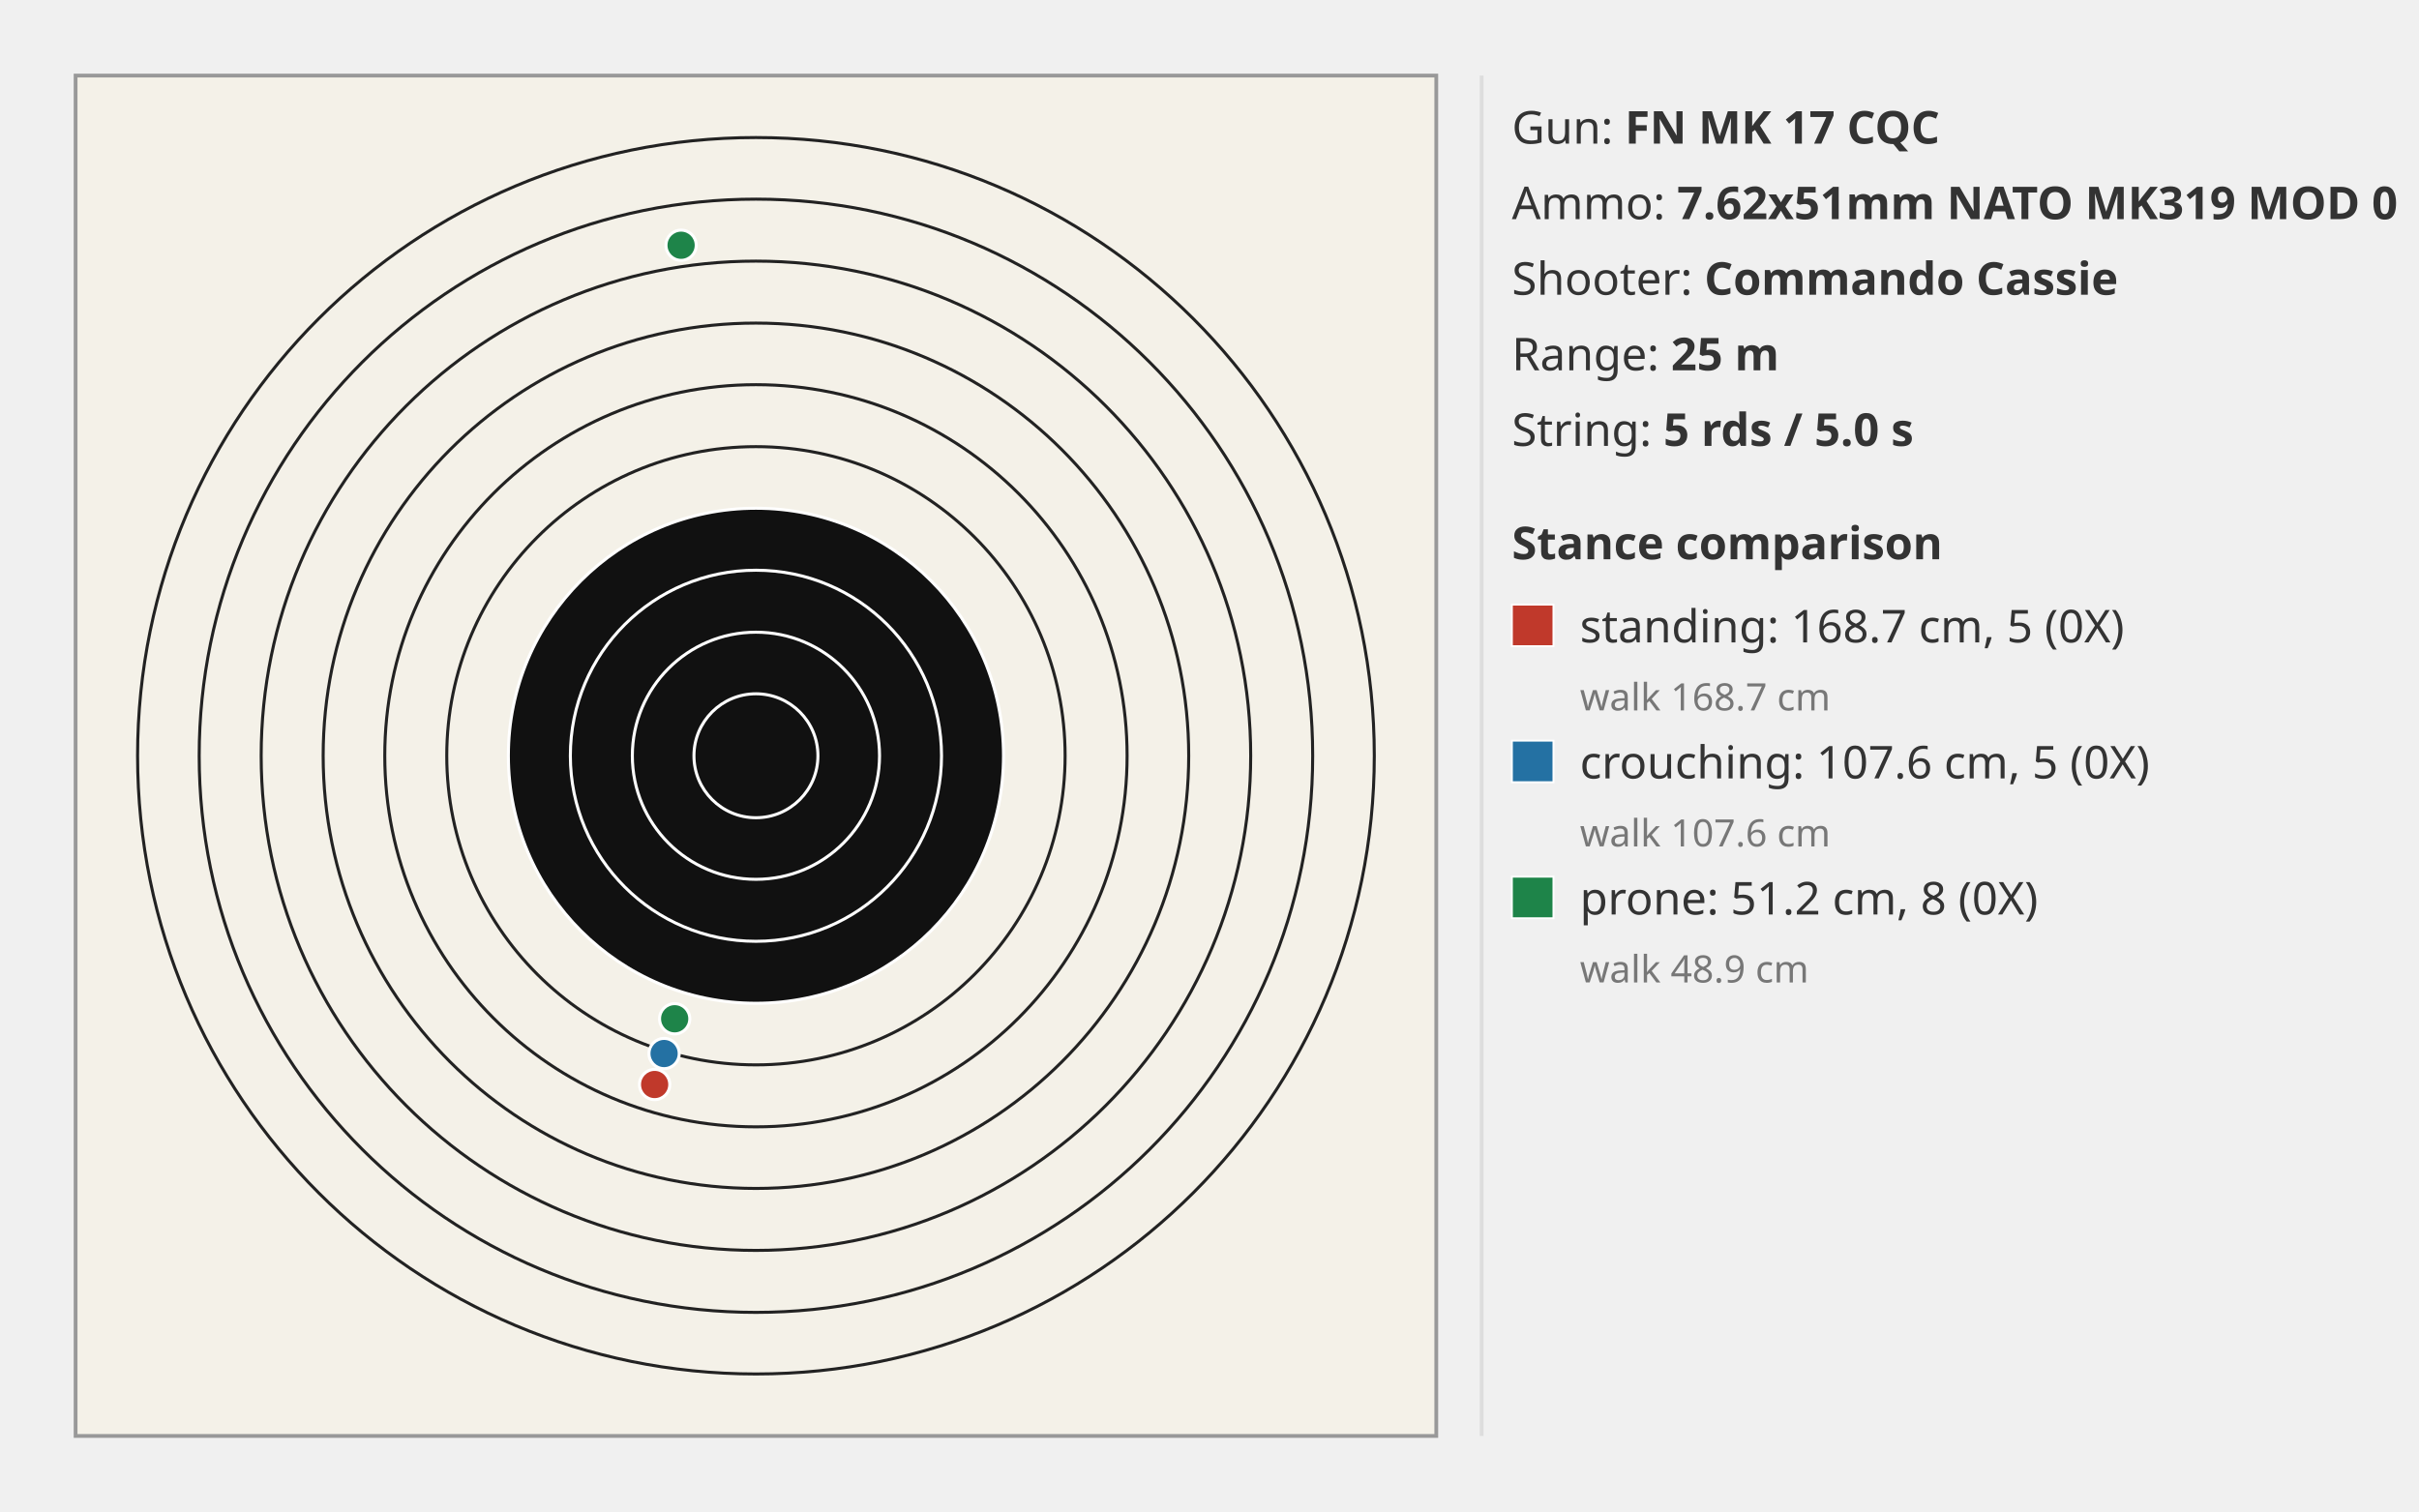
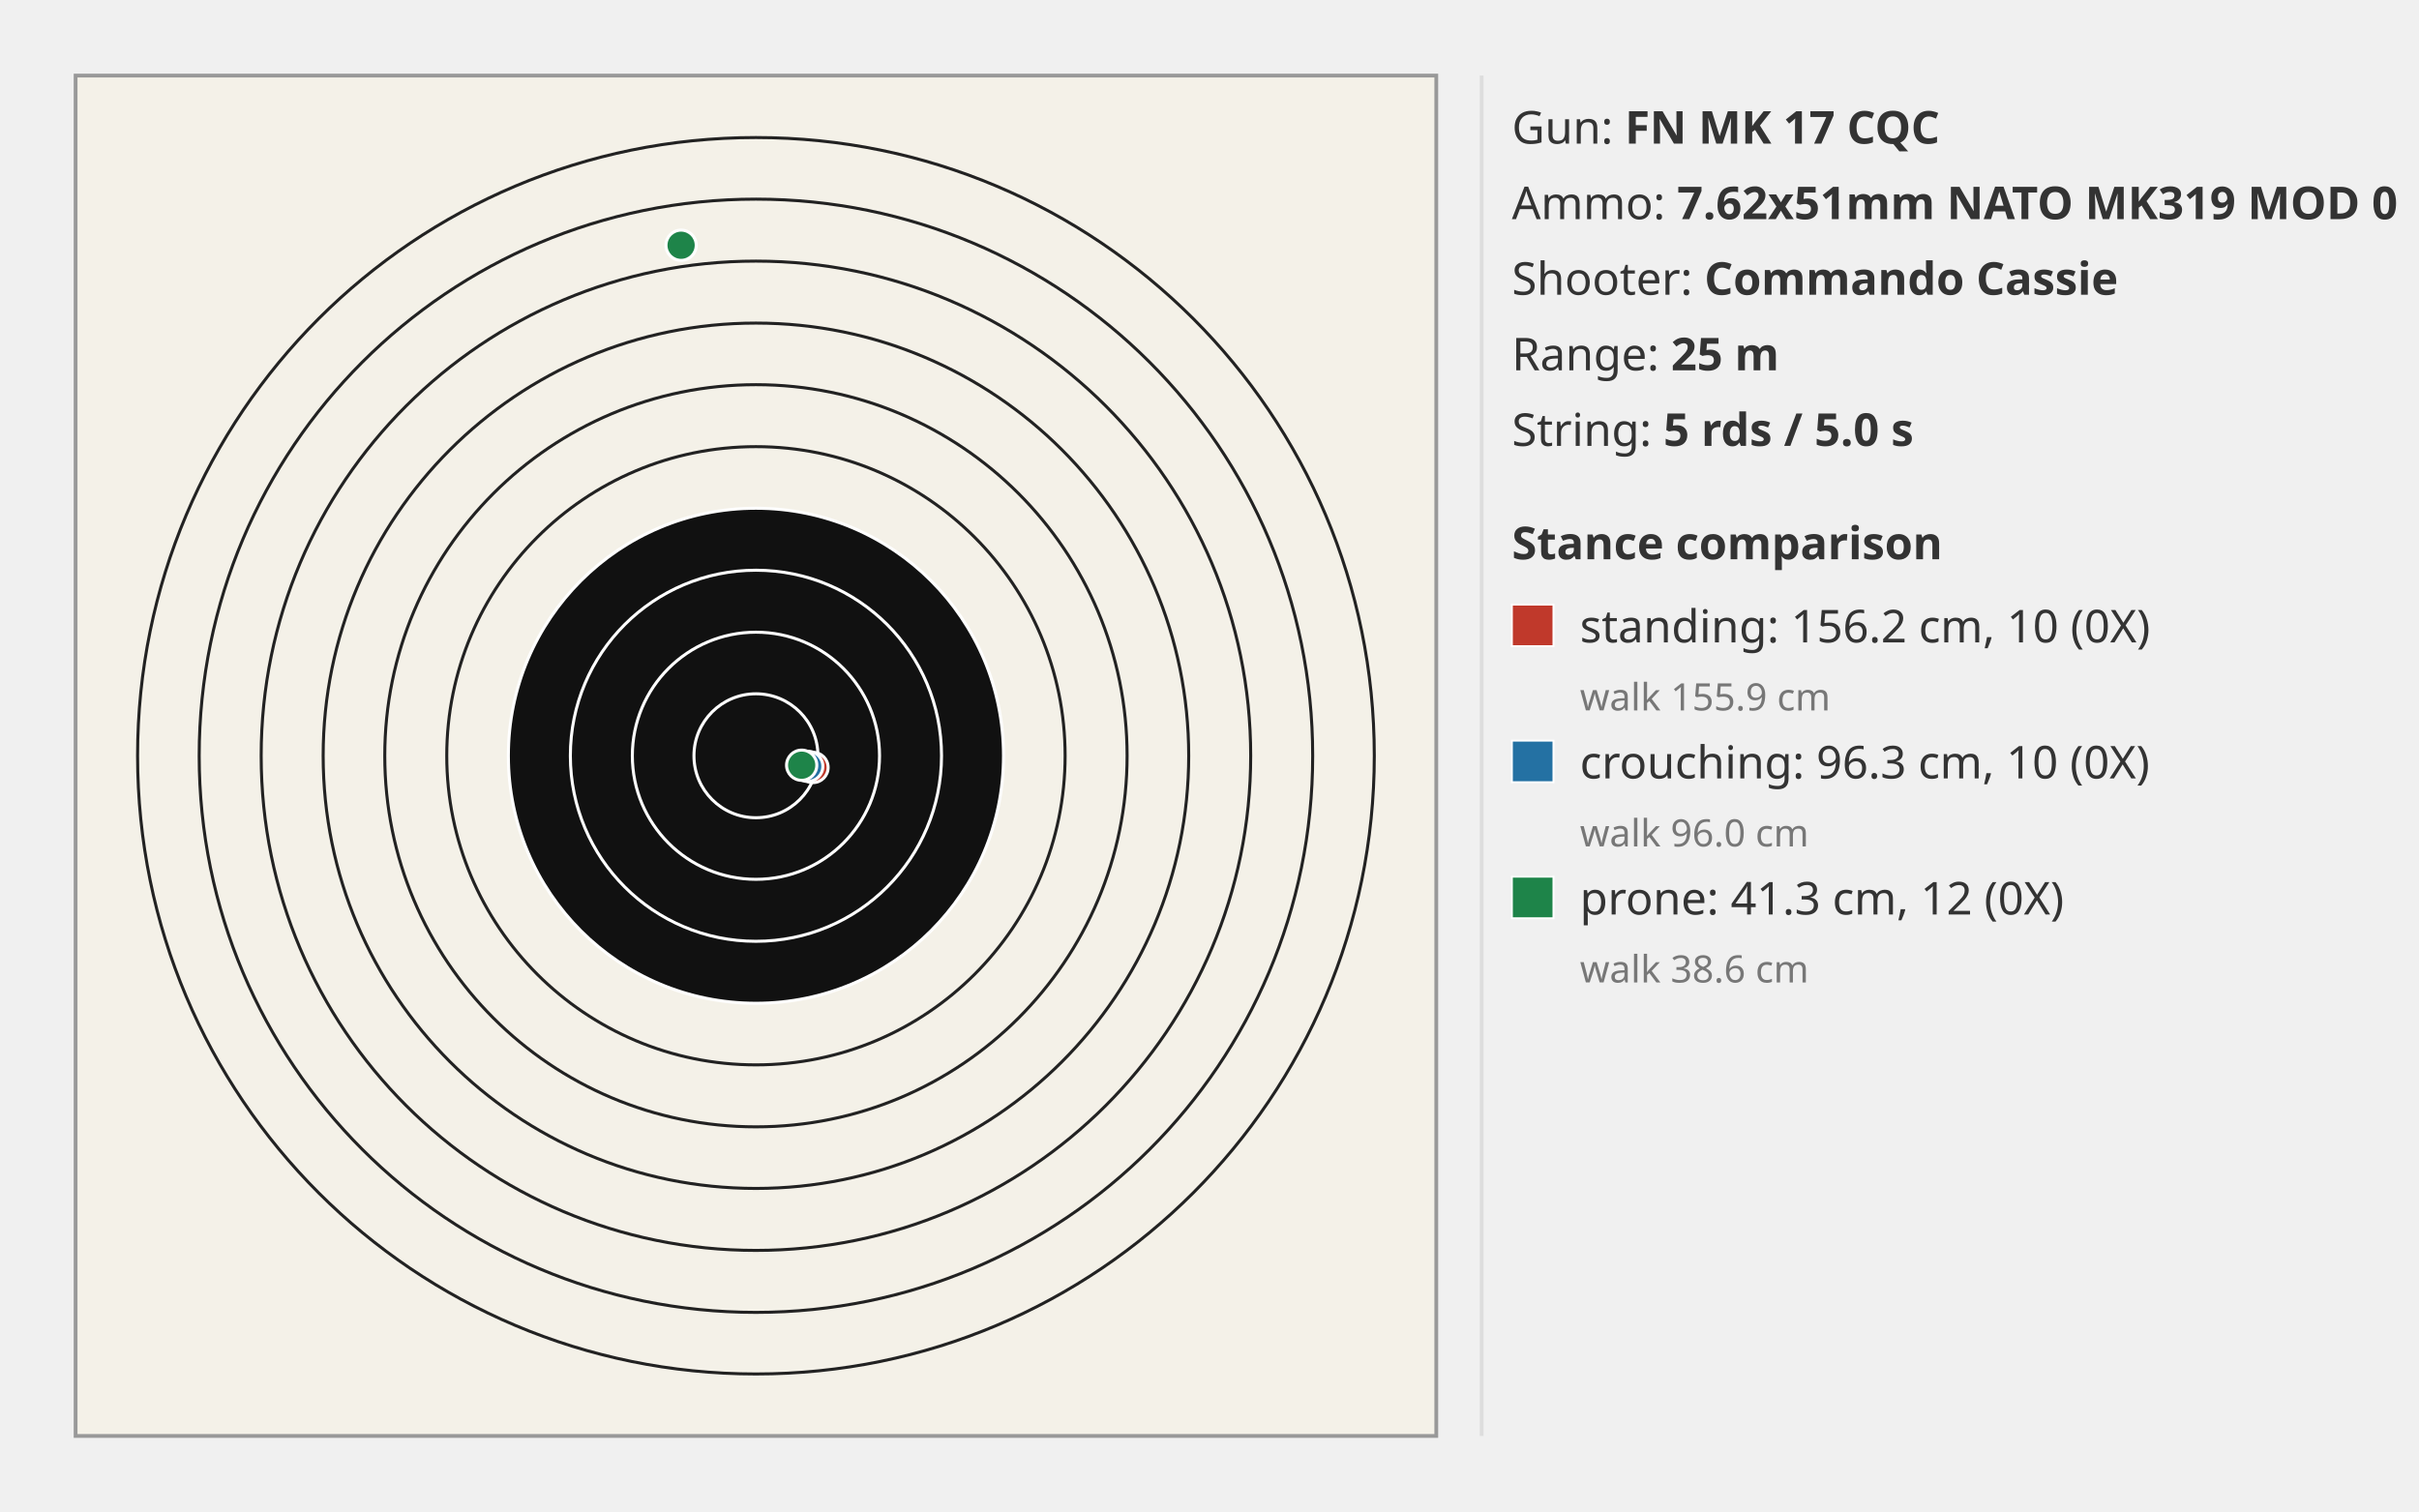
<svg xmlns="http://www.w3.org/2000/svg" width="640" height="400" viewBox="0 0 640 400">
  <rect x="20" y="20" width="360" height="360" fill="#f4f1e8" stroke="#999999" />
  <circle cx="200.0" cy="200.0" r="163.6" fill="none" stroke="#222222" stroke-width="0.8" />
  <circle cx="200.0" cy="200.0" r="147.3" fill="none" stroke="#222222" stroke-width="0.8" />
  <circle cx="200.0" cy="200.0" r="130.9" fill="none" stroke="#222222" stroke-width="0.8" />
  <circle cx="200.0" cy="200.0" r="114.5" fill="none" stroke="#222222" stroke-width="0.8" />
  <circle cx="200.0" cy="200.0" r="98.2" fill="none" stroke="#222222" stroke-width="0.8" />
  <circle cx="200.0" cy="200.0" r="81.8" fill="none" stroke="#222222" stroke-width="0.8" />
  <circle cx="200.0" cy="200.0" r="65.5" fill="#111111" stroke="#ffffff" stroke-width="0.8" />
  <circle cx="200.0" cy="200.0" r="49.1" fill="#111111" stroke="#ffffff" stroke-width="0.8" />
  <circle cx="200.0" cy="200.0" r="32.7" fill="#111111" stroke="#ffffff" stroke-width="0.8" />
  <circle cx="200.0" cy="200.0" r="16.4" fill="#111111" stroke="#ffffff" stroke-width="0.8" />
-   <circle class="shot" cx="173.2" cy="287.0" r="4" fill="#c0392b" stroke="#ffffff" stroke-width="0.8" />
+   <circle class="shot" cx="215.1" cy="203.1" r="4" fill="#c0392b" stroke="#ffffff" stroke-width="0.8" />
  <circle class="shot" cx="175.3" cy="-217.0" r="4" fill="#c0392b" stroke="#ffffff" stroke-width="0.8" />
  <circle class="shot" cx="177.3" cy="-540.8" r="4" fill="#c0392b" stroke="#ffffff" stroke-width="0.8" />
  <circle class="shot" cx="172.4" cy="-736.8" r="4" fill="#c0392b" stroke="#ffffff" stroke-width="0.8" />
  <circle class="shot" cx="152.2" cy="-817.2" r="4" fill="#c0392b" stroke="#ffffff" stroke-width="0.8" />
-   <circle class="shot" cx="175.7" cy="278.8" r="4" fill="#2471a3" stroke="#ffffff" stroke-width="0.8" />
+   <circle class="shot" cx="213.7" cy="202.8" r="4" fill="#2471a3" stroke="#ffffff" stroke-width="0.8" />
  <circle class="shot" cx="177.6" cy="-84.6" r="4" fill="#2471a3" stroke="#ffffff" stroke-width="0.8" />
  <circle class="shot" cx="179.5" cy="-292.1" r="4" fill="#2471a3" stroke="#ffffff" stroke-width="0.8" />
  <circle class="shot" cx="175.0" cy="-401.9" r="4" fill="#2471a3" stroke="#ffffff" stroke-width="0.8" />
  <circle class="shot" cx="156.7" cy="-425.2" r="4" fill="#2471a3" stroke="#ffffff" stroke-width="0.8" />
-   <circle class="shot" cx="178.5" cy="269.6" r="4" fill="#1e8449" stroke="#ffffff" stroke-width="0.8" />
+   <circle class="shot" cx="212.1" cy="202.5" r="4" fill="#1e8449" stroke="#ffffff" stroke-width="0.8" />
  <circle class="shot" cx="180.2" cy="64.9" r="4" fill="#1e8449" stroke="#ffffff" stroke-width="0.8" />
  <circle class="shot" cx="181.9" cy="-27.9" r="4" fill="#1e8449" stroke="#ffffff" stroke-width="0.8" />
  <circle class="shot" cx="177.9" cy="-65.7" r="4" fill="#1e8449" stroke="#ffffff" stroke-width="0.8" />
  <circle class="shot" cx="161.8" cy="-50.2" r="4" fill="#1e8449" stroke="#ffffff" stroke-width="0.8" />
  <line x1="392" y1="20" x2="392" y2="380" stroke="#dddddd" />
  <text x="400" y="38" font-family="sans-serif" font-size="12" fill="#333333">Gun: <tspan font-weight="bold">FN MK 17 CQC</tspan>
  </text>
  <text x="400" y="58" font-family="sans-serif" font-size="12" fill="#333333">Ammo: <tspan font-weight="bold">7.62x51mm NATO MK319 MOD 0</tspan>
  </text>
  <text x="400" y="78" font-family="sans-serif" font-size="12" fill="#333333">Shooter: <tspan font-weight="bold">Commando Cassie</tspan>
  </text>
  <text x="400" y="98" font-family="sans-serif" font-size="12" fill="#333333">Range: <tspan font-weight="bold">25 m</tspan>
  </text>
  <text x="400" y="118" font-family="sans-serif" font-size="12" fill="#333333">String: <tspan font-weight="bold">5 rds / 5.0 s</tspan>
  </text>
  <text x="400" y="148" font-family="sans-serif" font-size="12" font-weight="bold" fill="#333333">Stance comparison</text>
  <rect x="400" y="160" width="11" height="11" fill="#c0392b" stroke="#ffffff" stroke-width="0.5" />
-   <text x="418" y="170" font-family="sans-serif" font-size="12" fill="#333333">standing: 168.7 cm, 5 (0X)</text>
-   <text x="418" y="188" font-family="sans-serif" font-size="10" fill="#777777">walk 168.7 cm</text>
+   <text x="418" y="170" font-family="sans-serif" font-size="12" fill="#333333">standing: 156.2 cm, 10 (0X)</text>
+   <text x="418" y="188" font-family="sans-serif" font-size="10" fill="#777777">walk 155.9 cm</text>
  <rect x="400" y="196" width="11" height="11" fill="#2471a3" stroke="#ffffff" stroke-width="0.5" />
-   <text x="418" y="206" font-family="sans-serif" font-size="12" fill="#333333">crouching: 107.6 cm, 5 (0X)</text>
-   <text x="418" y="224" font-family="sans-serif" font-size="10" fill="#777777">walk 107.6 cm</text>
+   <text x="418" y="206" font-family="sans-serif" font-size="12" fill="#333333">crouching: 96.3 cm, 10 (0X)</text>
+   <text x="418" y="224" font-family="sans-serif" font-size="10" fill="#777777">walk 96.0 cm</text>
  <rect x="400" y="232" width="11" height="11" fill="#1e8449" stroke="#ffffff" stroke-width="0.5" />
-   <text x="418" y="242" font-family="sans-serif" font-size="12" fill="#333333">prone: 51.2 cm, 8 (0X)</text>
-   <text x="418" y="260" font-family="sans-serif" font-size="10" fill="#777777">walk 48.9 cm</text>
+   <text x="418" y="242" font-family="sans-serif" font-size="12" fill="#333333">prone: 41.3 cm, 12 (0X)</text>
+   <text x="418" y="260" font-family="sans-serif" font-size="10" fill="#777777">walk 38.6 cm</text>
</svg>
